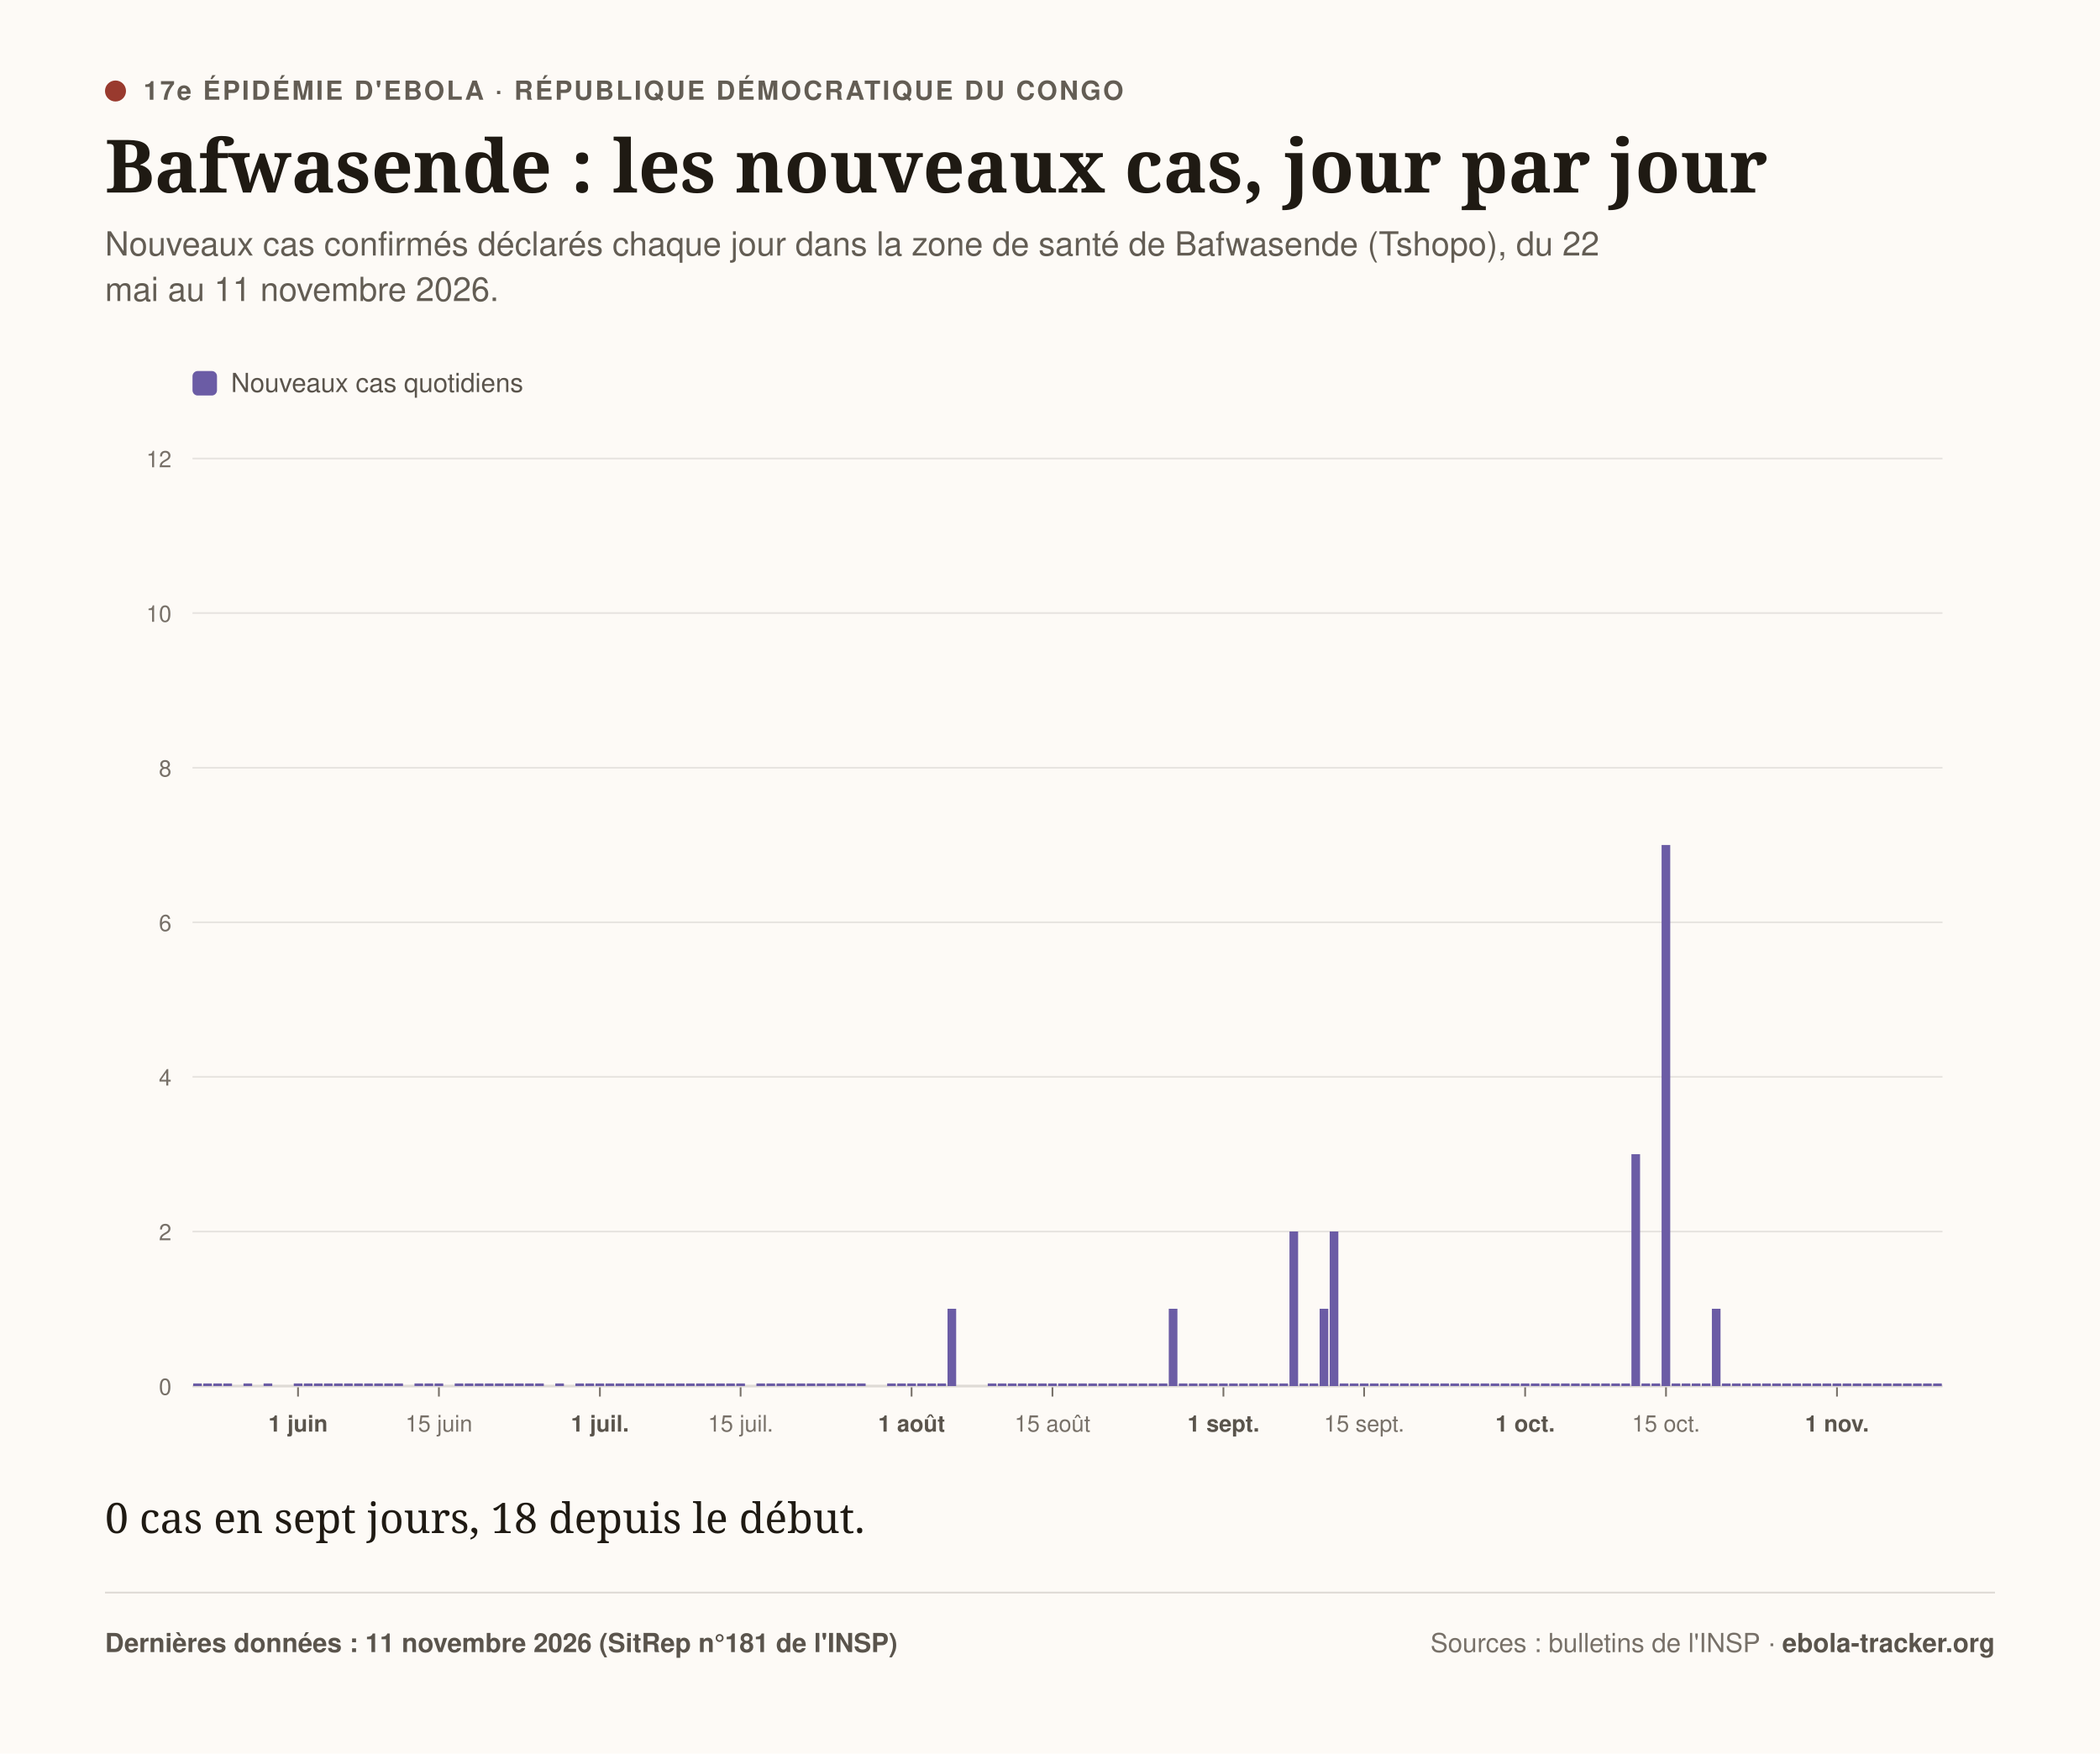
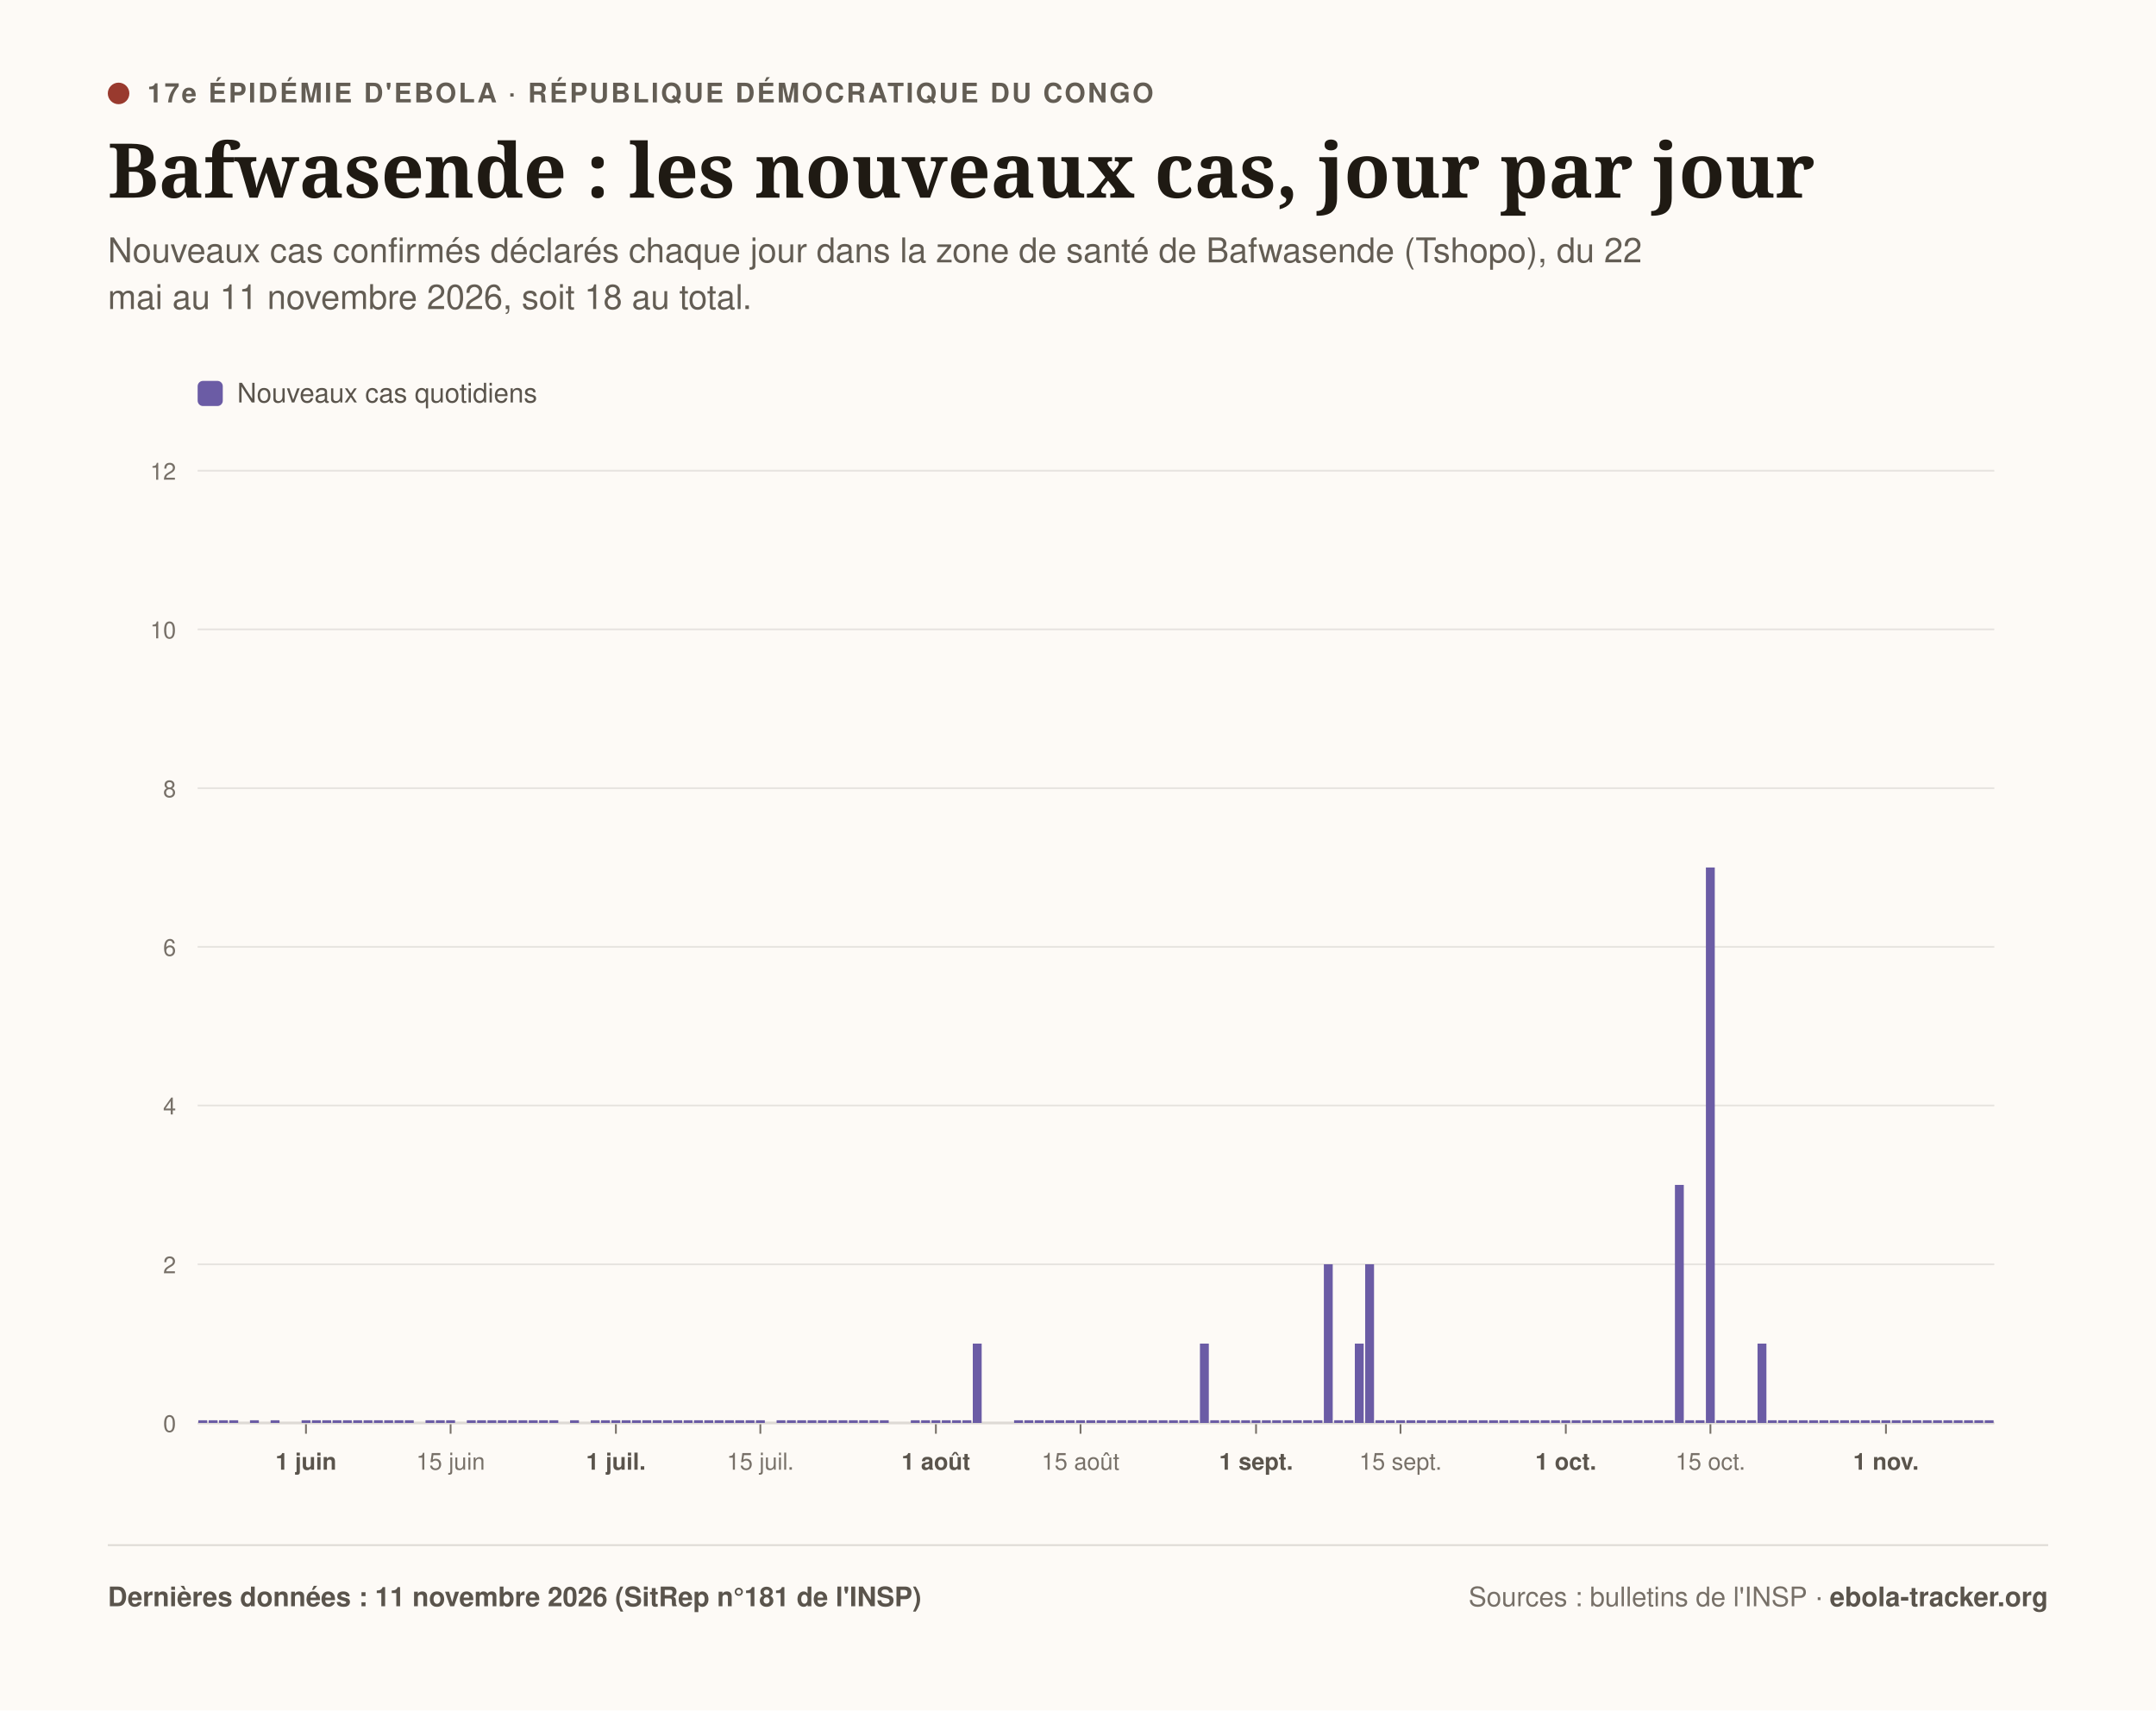
- <svg xmlns="http://www.w3.org/2000/svg" viewBox="0 0 1200 1002" role="img" aria-label="Bafwasende : les nouveaux cas, jour par jour. Nouveaux cas confirmés déclarés chaque jour dans la zone de santé de Bafwasende (Tshopo), du 22 mai au 11 novembre 2026.">
-   <rect width="1200" height="1002" fill="#FDFAF6" />
+ <svg xmlns="http://www.w3.org/2000/svg" viewBox="0 0 1200 952" role="img" aria-label="Bafwasende : les nouveaux cas, jour par jour. Nouveaux cas confirmés déclarés chaque jour dans la zone de santé de Bafwasende (Tshopo), du 22 mai au 11 novembre 2026, soit 18 au total.">
+   <rect width="1200" height="952" fill="#FDFAF6" />
  <circle cx="66" cy="52" r="6" fill="#993A2E" />
  <text x="82.0" y="57.0" font-family="'Public Sans',Helvetica,Arial,sans-serif" font-size="15" font-weight="700" fill="#635D54" text-anchor="start" letter-spacing=".08em">17e ÉPIDÉMIE D'EBOLA · RÉPUBLIQUE DÉMOCRATIQUE DU CONGO</text>
  <text x="60.0" y="110.0" font-family="'Source Serif 4',Georgia,serif" font-size="42" font-weight="600" fill="#1F1A13" text-anchor="start">Bafwasende : les nouveaux cas, jour par jour</text>
  <text x="60.0" y="146.0" font-family="'Public Sans',Helvetica,Arial,sans-serif" font-size="19" font-weight="400" fill="#635D54" text-anchor="start">Nouveaux cas confirmés déclarés chaque jour dans la zone de santé de Bafwasende (Tshopo), du 22</text>
-   <text x="60.0" y="172.0" font-family="'Public Sans',Helvetica,Arial,sans-serif" font-size="19" font-weight="400" fill="#635D54" text-anchor="start">mai au 11 novembre 2026.</text>
+   <text x="60.0" y="172.0" font-family="'Public Sans',Helvetica,Arial,sans-serif" font-size="19" font-weight="400" fill="#635D54" text-anchor="start">mai au 11 novembre 2026, soit 18 au total.</text>
  <rect x="110" y="212" width="14" height="14" rx="3" fill="#6B5CA5" />
  <text x="132.0" y="224.0" font-family="'Public Sans',Helvetica,Arial,sans-serif" font-size="15" font-weight="400" fill="#5A544C" text-anchor="start">Nouveaux cas quotidiens</text>
  <line x1="110" x2="1110" y1="792.0" y2="792.0" stroke="#E7E4E0" />
  <text x="98.0" y="797.0" font-family="'Public Sans',Helvetica,Arial,sans-serif" font-size="13" font-weight="400" fill="#777068" text-anchor="end">0</text>
  <line x1="110" x2="1110" y1="703.7" y2="703.7" stroke="#E7E4E0" />
  <text x="98.0" y="708.7" font-family="'Public Sans',Helvetica,Arial,sans-serif" font-size="13" font-weight="400" fill="#777068" text-anchor="end">2</text>
  <line x1="110" x2="1110" y1="615.3" y2="615.3" stroke="#E7E4E0" />
  <text x="98.0" y="620.3" font-family="'Public Sans',Helvetica,Arial,sans-serif" font-size="13" font-weight="400" fill="#777068" text-anchor="end">4</text>
  <line x1="110" x2="1110" y1="527.0" y2="527.0" stroke="#E7E4E0" />
  <text x="98.0" y="532.0" font-family="'Public Sans',Helvetica,Arial,sans-serif" font-size="13" font-weight="400" fill="#777068" text-anchor="end">6</text>
  <line x1="110" x2="1110" y1="438.7" y2="438.7" stroke="#E7E4E0" />
  <text x="98.0" y="443.7" font-family="'Public Sans',Helvetica,Arial,sans-serif" font-size="13" font-weight="400" fill="#777068" text-anchor="end">8</text>
  <line x1="110" x2="1110" y1="350.3" y2="350.3" stroke="#E7E4E0" />
  <text x="98.0" y="355.3" font-family="'Public Sans',Helvetica,Arial,sans-serif" font-size="13" font-weight="400" fill="#777068" text-anchor="end">10</text>
  <line x1="110" x2="1110" y1="262.0" y2="262.0" stroke="#E7E4E0" />
  <text x="98.0" y="267.0" font-family="'Public Sans',Helvetica,Arial,sans-serif" font-size="13" font-weight="400" fill="#777068" text-anchor="end">12</text>
  <line x1="170.3" x2="170.3" y1="792" y2="798" stroke="#777068" />
  <text x="170.3" y="818.0" font-family="'Public Sans',Helvetica,Arial,sans-serif" font-size="13" font-weight="600" fill="#5A544C" text-anchor="middle">1 juin</text>
  <line x1="250.8" x2="250.8" y1="792" y2="798" stroke="#777068" />
  <text x="250.8" y="818.0" font-family="'Public Sans',Helvetica,Arial,sans-serif" font-size="13" font-weight="400" fill="#777068" text-anchor="middle">15 juin</text>
  <line x1="342.8" x2="342.8" y1="792" y2="798" stroke="#777068" />
  <text x="342.8" y="818.0" font-family="'Public Sans',Helvetica,Arial,sans-serif" font-size="13" font-weight="600" fill="#5A544C" text-anchor="middle">1 juil.</text>
  <line x1="423.2" x2="423.2" y1="792" y2="798" stroke="#777068" />
  <text x="423.2" y="818.0" font-family="'Public Sans',Helvetica,Arial,sans-serif" font-size="13" font-weight="400" fill="#777068" text-anchor="middle">15 juil.</text>
  <line x1="520.9" x2="520.9" y1="792" y2="798" stroke="#777068" />
  <text x="520.9" y="818.0" font-family="'Public Sans',Helvetica,Arial,sans-serif" font-size="13" font-weight="600" fill="#5A544C" text-anchor="middle">1 août</text>
  <line x1="601.4" x2="601.4" y1="792" y2="798" stroke="#777068" />
  <text x="601.4" y="818.0" font-family="'Public Sans',Helvetica,Arial,sans-serif" font-size="13" font-weight="400" fill="#777068" text-anchor="middle">15 août</text>
  <line x1="699.1" x2="699.1" y1="792" y2="798" stroke="#777068" />
  <text x="699.1" y="818.0" font-family="'Public Sans',Helvetica,Arial,sans-serif" font-size="13" font-weight="600" fill="#5A544C" text-anchor="middle">1 sept.</text>
  <line x1="779.5" x2="779.5" y1="792" y2="798" stroke="#777068" />
  <text x="779.5" y="818.0" font-family="'Public Sans',Helvetica,Arial,sans-serif" font-size="13" font-weight="400" fill="#777068" text-anchor="middle">15 sept.</text>
  <line x1="871.5" x2="871.5" y1="792" y2="798" stroke="#777068" />
  <text x="871.5" y="818.0" font-family="'Public Sans',Helvetica,Arial,sans-serif" font-size="13" font-weight="600" fill="#5A544C" text-anchor="middle">1 oct.</text>
  <line x1="952.0" x2="952.0" y1="792" y2="798" stroke="#777068" />
  <text x="952.0" y="818.0" font-family="'Public Sans',Helvetica,Arial,sans-serif" font-size="13" font-weight="400" fill="#777068" text-anchor="middle">15 oct.</text>
  <line x1="1049.7" x2="1049.7" y1="792" y2="798" stroke="#777068" />
  <text x="1049.7" y="818.0" font-family="'Public Sans',Helvetica,Arial,sans-serif" font-size="13" font-weight="600" fill="#5A544C" text-anchor="middle">1 nov.</text>
  <line x1="110" x2="1110" y1="792" y2="792" stroke="#DEDAD5" stroke-width="1.5" />
  <rect x="110.40" y="790.50" width="4.94" height="1.50" fill="#6B5CA5" />
  <rect x="116.15" y="790.50" width="4.94" height="1.50" fill="#6B5CA5" />
  <rect x="121.90" y="790.50" width="4.94" height="1.50" fill="#6B5CA5" />
  <rect x="127.64" y="790.50" width="4.94" height="1.50" fill="#6B5CA5" />
  <rect x="139.14" y="790.50" width="4.94" height="1.50" fill="#6B5CA5" />
  <rect x="150.63" y="790.50" width="4.94" height="1.50" fill="#6B5CA5" />
  <rect x="167.87" y="790.50" width="4.94" height="1.50" fill="#6B5CA5" />
  <rect x="173.62" y="790.50" width="4.94" height="1.50" fill="#6B5CA5" />
  <rect x="179.37" y="790.50" width="4.94" height="1.50" fill="#6B5CA5" />
  <rect x="185.11" y="790.50" width="4.94" height="1.50" fill="#6B5CA5" />
  <rect x="190.86" y="790.50" width="4.94" height="1.50" fill="#6B5CA5" />
  <rect x="196.61" y="790.50" width="4.94" height="1.50" fill="#6B5CA5" />
  <rect x="202.36" y="790.50" width="4.94" height="1.50" fill="#6B5CA5" />
  <rect x="208.10" y="790.50" width="4.94" height="1.50" fill="#6B5CA5" />
  <rect x="213.85" y="790.50" width="4.94" height="1.50" fill="#6B5CA5" />
  <rect x="219.60" y="790.50" width="4.94" height="1.50" fill="#6B5CA5" />
  <rect x="225.34" y="790.50" width="4.94" height="1.50" fill="#6B5CA5" />
  <rect x="236.84" y="790.50" width="4.94" height="1.50" fill="#6B5CA5" />
  <rect x="242.59" y="790.50" width="4.94" height="1.50" fill="#6B5CA5" />
  <rect x="248.33" y="790.50" width="4.94" height="1.50" fill="#6B5CA5" />
  <rect x="259.83" y="790.50" width="4.94" height="1.50" fill="#6B5CA5" />
  <rect x="265.57" y="790.50" width="4.94" height="1.50" fill="#6B5CA5" />
  <rect x="271.32" y="790.50" width="4.94" height="1.50" fill="#6B5CA5" />
  <rect x="277.07" y="790.50" width="4.94" height="1.50" fill="#6B5CA5" />
  <rect x="282.82" y="790.50" width="4.94" height="1.50" fill="#6B5CA5" />
  <rect x="288.56" y="790.50" width="4.94" height="1.50" fill="#6B5CA5" />
  <rect x="294.31" y="790.50" width="4.94" height="1.50" fill="#6B5CA5" />
  <rect x="300.06" y="790.50" width="4.94" height="1.50" fill="#6B5CA5" />
  <rect x="305.80" y="790.50" width="4.94" height="1.50" fill="#6B5CA5" />
  <rect x="317.30" y="790.50" width="4.94" height="1.50" fill="#6B5CA5" />
  <rect x="328.79" y="790.50" width="4.94" height="1.50" fill="#6B5CA5" />
  <rect x="334.54" y="790.50" width="4.94" height="1.50" fill="#6B5CA5" />
  <rect x="340.29" y="790.50" width="4.94" height="1.50" fill="#6B5CA5" />
  <rect x="346.03" y="790.50" width="4.94" height="1.50" fill="#6B5CA5" />
  <rect x="351.78" y="790.50" width="4.94" height="1.50" fill="#6B5CA5" />
  <rect x="357.53" y="790.50" width="4.94" height="1.50" fill="#6B5CA5" />
  <rect x="363.28" y="790.50" width="4.94" height="1.50" fill="#6B5CA5" />
  <rect x="369.02" y="790.50" width="4.94" height="1.50" fill="#6B5CA5" />
  <rect x="374.77" y="790.50" width="4.94" height="1.50" fill="#6B5CA5" />
  <rect x="380.52" y="790.50" width="4.94" height="1.50" fill="#6B5CA5" />
  <rect x="386.26" y="790.50" width="4.94" height="1.50" fill="#6B5CA5" />
  <rect x="392.01" y="790.50" width="4.94" height="1.50" fill="#6B5CA5" />
  <rect x="397.76" y="790.50" width="4.94" height="1.50" fill="#6B5CA5" />
  <rect x="403.51" y="790.50" width="4.94" height="1.50" fill="#6B5CA5" />
  <rect x="409.25" y="790.50" width="4.94" height="1.50" fill="#6B5CA5" />
  <rect x="415.00" y="790.50" width="4.94" height="1.50" fill="#6B5CA5" />
  <rect x="420.75" y="790.50" width="4.94" height="1.50" fill="#6B5CA5" />
  <rect x="432.24" y="790.50" width="4.94" height="1.50" fill="#6B5CA5" />
  <rect x="437.99" y="790.50" width="4.94" height="1.50" fill="#6B5CA5" />
  <rect x="443.74" y="790.50" width="4.94" height="1.50" fill="#6B5CA5" />
  <rect x="449.48" y="790.50" width="4.94" height="1.50" fill="#6B5CA5" />
  <rect x="455.23" y="790.50" width="4.94" height="1.50" fill="#6B5CA5" />
  <rect x="460.98" y="790.50" width="4.94" height="1.50" fill="#6B5CA5" />
  <rect x="466.72" y="790.50" width="4.94" height="1.50" fill="#6B5CA5" />
  <rect x="472.47" y="790.50" width="4.94" height="1.50" fill="#6B5CA5" />
  <rect x="478.22" y="790.50" width="4.94" height="1.50" fill="#6B5CA5" />
  <rect x="483.97" y="790.50" width="4.94" height="1.50" fill="#6B5CA5" />
  <rect x="489.71" y="790.50" width="4.94" height="1.50" fill="#6B5CA5" />
  <rect x="506.95" y="790.50" width="4.94" height="1.50" fill="#6B5CA5" />
  <rect x="512.70" y="790.50" width="4.94" height="1.50" fill="#6B5CA5" />
  <rect x="518.45" y="790.50" width="4.94" height="1.50" fill="#6B5CA5" />
  <rect x="524.20" y="790.50" width="4.94" height="1.50" fill="#6B5CA5" />
  <rect x="529.94" y="790.50" width="4.94" height="1.50" fill="#6B5CA5" />
  <rect x="535.69" y="790.50" width="4.94" height="1.50" fill="#6B5CA5" />
  <rect x="541.44" y="747.83" width="4.94" height="44.17" fill="#6B5CA5" />
  <rect x="564.43" y="790.50" width="4.94" height="1.50" fill="#6B5CA5" />
  <rect x="570.17" y="790.50" width="4.94" height="1.50" fill="#6B5CA5" />
  <rect x="575.92" y="790.50" width="4.94" height="1.50" fill="#6B5CA5" />
  <rect x="581.67" y="790.50" width="4.94" height="1.50" fill="#6B5CA5" />
  <rect x="587.41" y="790.50" width="4.94" height="1.50" fill="#6B5CA5" />
  <rect x="593.16" y="790.50" width="4.94" height="1.50" fill="#6B5CA5" />
  <rect x="598.91" y="790.50" width="4.94" height="1.50" fill="#6B5CA5" />
  <rect x="604.66" y="790.50" width="4.94" height="1.50" fill="#6B5CA5" />
  <rect x="610.40" y="790.50" width="4.94" height="1.50" fill="#6B5CA5" />
  <rect x="616.15" y="790.50" width="4.94" height="1.50" fill="#6B5CA5" />
  <rect x="621.90" y="790.50" width="4.94" height="1.50" fill="#6B5CA5" />
  <rect x="627.64" y="790.50" width="4.94" height="1.50" fill="#6B5CA5" />
  <rect x="633.39" y="790.50" width="4.94" height="1.50" fill="#6B5CA5" />
  <rect x="639.14" y="790.50" width="4.94" height="1.50" fill="#6B5CA5" />
  <rect x="644.89" y="790.50" width="4.94" height="1.50" fill="#6B5CA5" />
  <rect x="650.63" y="790.50" width="4.94" height="1.50" fill="#6B5CA5" />
  <rect x="656.38" y="790.50" width="4.94" height="1.50" fill="#6B5CA5" />
  <rect x="662.13" y="790.50" width="4.94" height="1.50" fill="#6B5CA5" />
  <rect x="667.87" y="747.83" width="4.94" height="44.17" fill="#6B5CA5" />
  <rect x="673.62" y="790.50" width="4.94" height="1.50" fill="#6B5CA5" />
  <rect x="679.37" y="790.50" width="4.94" height="1.50" fill="#6B5CA5" />
  <rect x="685.11" y="790.50" width="4.94" height="1.50" fill="#6B5CA5" />
  <rect x="690.86" y="790.50" width="4.94" height="1.50" fill="#6B5CA5" />
  <rect x="696.61" y="790.50" width="4.94" height="1.50" fill="#6B5CA5" />
  <rect x="702.36" y="790.50" width="4.94" height="1.50" fill="#6B5CA5" />
  <rect x="708.10" y="790.50" width="4.94" height="1.50" fill="#6B5CA5" />
  <rect x="713.85" y="790.50" width="4.94" height="1.50" fill="#6B5CA5" />
  <rect x="719.60" y="790.50" width="4.94" height="1.50" fill="#6B5CA5" />
  <rect x="725.34" y="790.50" width="4.94" height="1.50" fill="#6B5CA5" />
  <rect x="731.09" y="790.50" width="4.94" height="1.50" fill="#6B5CA5" />
  <rect x="736.84" y="703.67" width="4.94" height="88.33" fill="#6B5CA5" />
  <rect x="742.59" y="790.50" width="4.94" height="1.50" fill="#6B5CA5" />
  <rect x="748.33" y="790.50" width="4.94" height="1.50" fill="#6B5CA5" />
  <rect x="754.08" y="747.83" width="4.94" height="44.17" fill="#6B5CA5" />
  <rect x="759.83" y="703.67" width="4.94" height="88.33" fill="#6B5CA5" />
  <rect x="765.57" y="790.50" width="4.94" height="1.50" fill="#6B5CA5" />
  <rect x="771.32" y="790.50" width="4.94" height="1.50" fill="#6B5CA5" />
  <rect x="777.07" y="790.50" width="4.94" height="1.50" fill="#6B5CA5" />
  <rect x="782.82" y="790.50" width="4.94" height="1.50" fill="#6B5CA5" />
  <rect x="788.56" y="790.50" width="4.94" height="1.50" fill="#6B5CA5" />
  <rect x="794.31" y="790.50" width="4.94" height="1.50" fill="#6B5CA5" />
  <rect x="800.06" y="790.50" width="4.94" height="1.50" fill="#6B5CA5" />
  <rect x="805.80" y="790.50" width="4.94" height="1.50" fill="#6B5CA5" />
  <rect x="811.55" y="790.50" width="4.94" height="1.50" fill="#6B5CA5" />
  <rect x="817.30" y="790.50" width="4.94" height="1.50" fill="#6B5CA5" />
  <rect x="823.05" y="790.50" width="4.94" height="1.50" fill="#6B5CA5" />
  <rect x="828.79" y="790.50" width="4.94" height="1.50" fill="#6B5CA5" />
  <rect x="834.54" y="790.50" width="4.94" height="1.50" fill="#6B5CA5" />
  <rect x="840.29" y="790.50" width="4.94" height="1.50" fill="#6B5CA5" />
  <rect x="846.03" y="790.50" width="4.94" height="1.50" fill="#6B5CA5" />
  <rect x="851.78" y="790.50" width="4.94" height="1.50" fill="#6B5CA5" />
  <rect x="857.53" y="790.50" width="4.94" height="1.50" fill="#6B5CA5" />
  <rect x="863.28" y="790.50" width="4.94" height="1.50" fill="#6B5CA5" />
  <rect x="869.02" y="790.50" width="4.94" height="1.50" fill="#6B5CA5" />
  <rect x="874.77" y="790.50" width="4.94" height="1.50" fill="#6B5CA5" />
  <rect x="880.52" y="790.50" width="4.94" height="1.50" fill="#6B5CA5" />
  <rect x="886.26" y="790.50" width="4.94" height="1.50" fill="#6B5CA5" />
  <rect x="892.01" y="790.50" width="4.94" height="1.50" fill="#6B5CA5" />
  <rect x="897.76" y="790.50" width="4.94" height="1.50" fill="#6B5CA5" />
  <rect x="903.51" y="790.50" width="4.94" height="1.50" fill="#6B5CA5" />
  <rect x="909.25" y="790.50" width="4.94" height="1.50" fill="#6B5CA5" />
  <rect x="915.00" y="790.50" width="4.94" height="1.50" fill="#6B5CA5" />
  <rect x="920.75" y="790.50" width="4.94" height="1.50" fill="#6B5CA5" />
  <rect x="926.49" y="790.50" width="4.94" height="1.50" fill="#6B5CA5" />
  <rect x="932.24" y="659.50" width="4.94" height="132.50" fill="#6B5CA5" />
  <rect x="937.99" y="790.50" width="4.94" height="1.50" fill="#6B5CA5" />
  <rect x="943.74" y="790.50" width="4.94" height="1.50" fill="#6B5CA5" />
  <rect x="949.48" y="482.83" width="4.94" height="309.17" fill="#6B5CA5" />
  <rect x="955.23" y="790.50" width="4.94" height="1.50" fill="#6B5CA5" />
  <rect x="960.98" y="790.50" width="4.94" height="1.50" fill="#6B5CA5" />
  <rect x="966.72" y="790.50" width="4.94" height="1.50" fill="#6B5CA5" />
  <rect x="972.47" y="790.50" width="4.94" height="1.50" fill="#6B5CA5" />
  <rect x="978.22" y="747.83" width="4.94" height="44.17" fill="#6B5CA5" />
  <rect x="983.97" y="790.50" width="4.94" height="1.50" fill="#6B5CA5" />
  <rect x="989.71" y="790.50" width="4.94" height="1.50" fill="#6B5CA5" />
  <rect x="995.46" y="790.50" width="4.94" height="1.50" fill="#6B5CA5" />
  <rect x="1001.21" y="790.50" width="4.94" height="1.50" fill="#6B5CA5" />
  <rect x="1006.95" y="790.50" width="4.94" height="1.50" fill="#6B5CA5" />
  <rect x="1012.70" y="790.50" width="4.94" height="1.50" fill="#6B5CA5" />
  <rect x="1018.45" y="790.50" width="4.94" height="1.50" fill="#6B5CA5" />
  <rect x="1024.20" y="790.50" width="4.94" height="1.50" fill="#6B5CA5" />
  <rect x="1029.94" y="790.50" width="4.94" height="1.50" fill="#6B5CA5" />
  <rect x="1035.69" y="790.50" width="4.94" height="1.50" fill="#6B5CA5" />
  <rect x="1041.44" y="790.50" width="4.94" height="1.50" fill="#6B5CA5" />
  <rect x="1047.18" y="790.50" width="4.94" height="1.50" fill="#6B5CA5" />
  <rect x="1052.93" y="790.50" width="4.94" height="1.50" fill="#6B5CA5" />
  <rect x="1058.68" y="790.50" width="4.94" height="1.50" fill="#6B5CA5" />
  <rect x="1064.43" y="790.50" width="4.94" height="1.50" fill="#6B5CA5" />
  <rect x="1070.17" y="790.50" width="4.94" height="1.50" fill="#6B5CA5" />
  <rect x="1075.92" y="790.50" width="4.94" height="1.50" fill="#6B5CA5" />
  <rect x="1081.67" y="790.50" width="4.94" height="1.50" fill="#6B5CA5" />
  <rect x="1087.41" y="790.50" width="4.94" height="1.50" fill="#6B5CA5" />
  <rect x="1093.16" y="790.50" width="4.94" height="1.50" fill="#6B5CA5" />
  <rect x="1098.91" y="790.50" width="4.94" height="1.50" fill="#6B5CA5" />
  <rect x="1104.66" y="790.50" width="4.94" height="1.50" fill="#6B5CA5" />
-   <text x="60.0" y="876.0" font-family="'Source Serif 4',Georgia,serif" font-size="24" font-weight="400" fill="#1F1A13" text-anchor="start">0 cas en sept jours, 18 depuis le début.</text>
-   <line x1="60" x2="1140" y1="910" y2="910" stroke="#DEDAD5" />
-   <text x="60.0" y="944.0" font-family="'Public Sans',Helvetica,Arial,sans-serif" font-size="15" font-weight="600" fill="#5A544C" text-anchor="start">Dernières données : 11 novembre 2026 (SitRep n°181 de l'INSP)</text>
-   <text x="1140" y="944" text-anchor="end" font-family="'Public Sans',Helvetica,Arial,sans-serif" font-size="15" fill="#777068">Sources : bulletins de l'INSP · <tspan font-weight="700" fill="#5A544C">ebola-tracker.org</tspan>
+   <line x1="60" x2="1140" y1="860" y2="860" stroke="#DEDAD5" />
+   <text x="60.0" y="894.0" font-family="'Public Sans',Helvetica,Arial,sans-serif" font-size="15" font-weight="600" fill="#5A544C" text-anchor="start">Dernières données : 11 novembre 2026 (SitRep n°181 de l'INSP)</text>
+   <text x="1140" y="894" text-anchor="end" font-family="'Public Sans',Helvetica,Arial,sans-serif" font-size="15" fill="#777068">Sources : bulletins de l'INSP · <tspan font-weight="700" fill="#5A544C">ebola-tracker.org</tspan>
  </text>
</svg>
